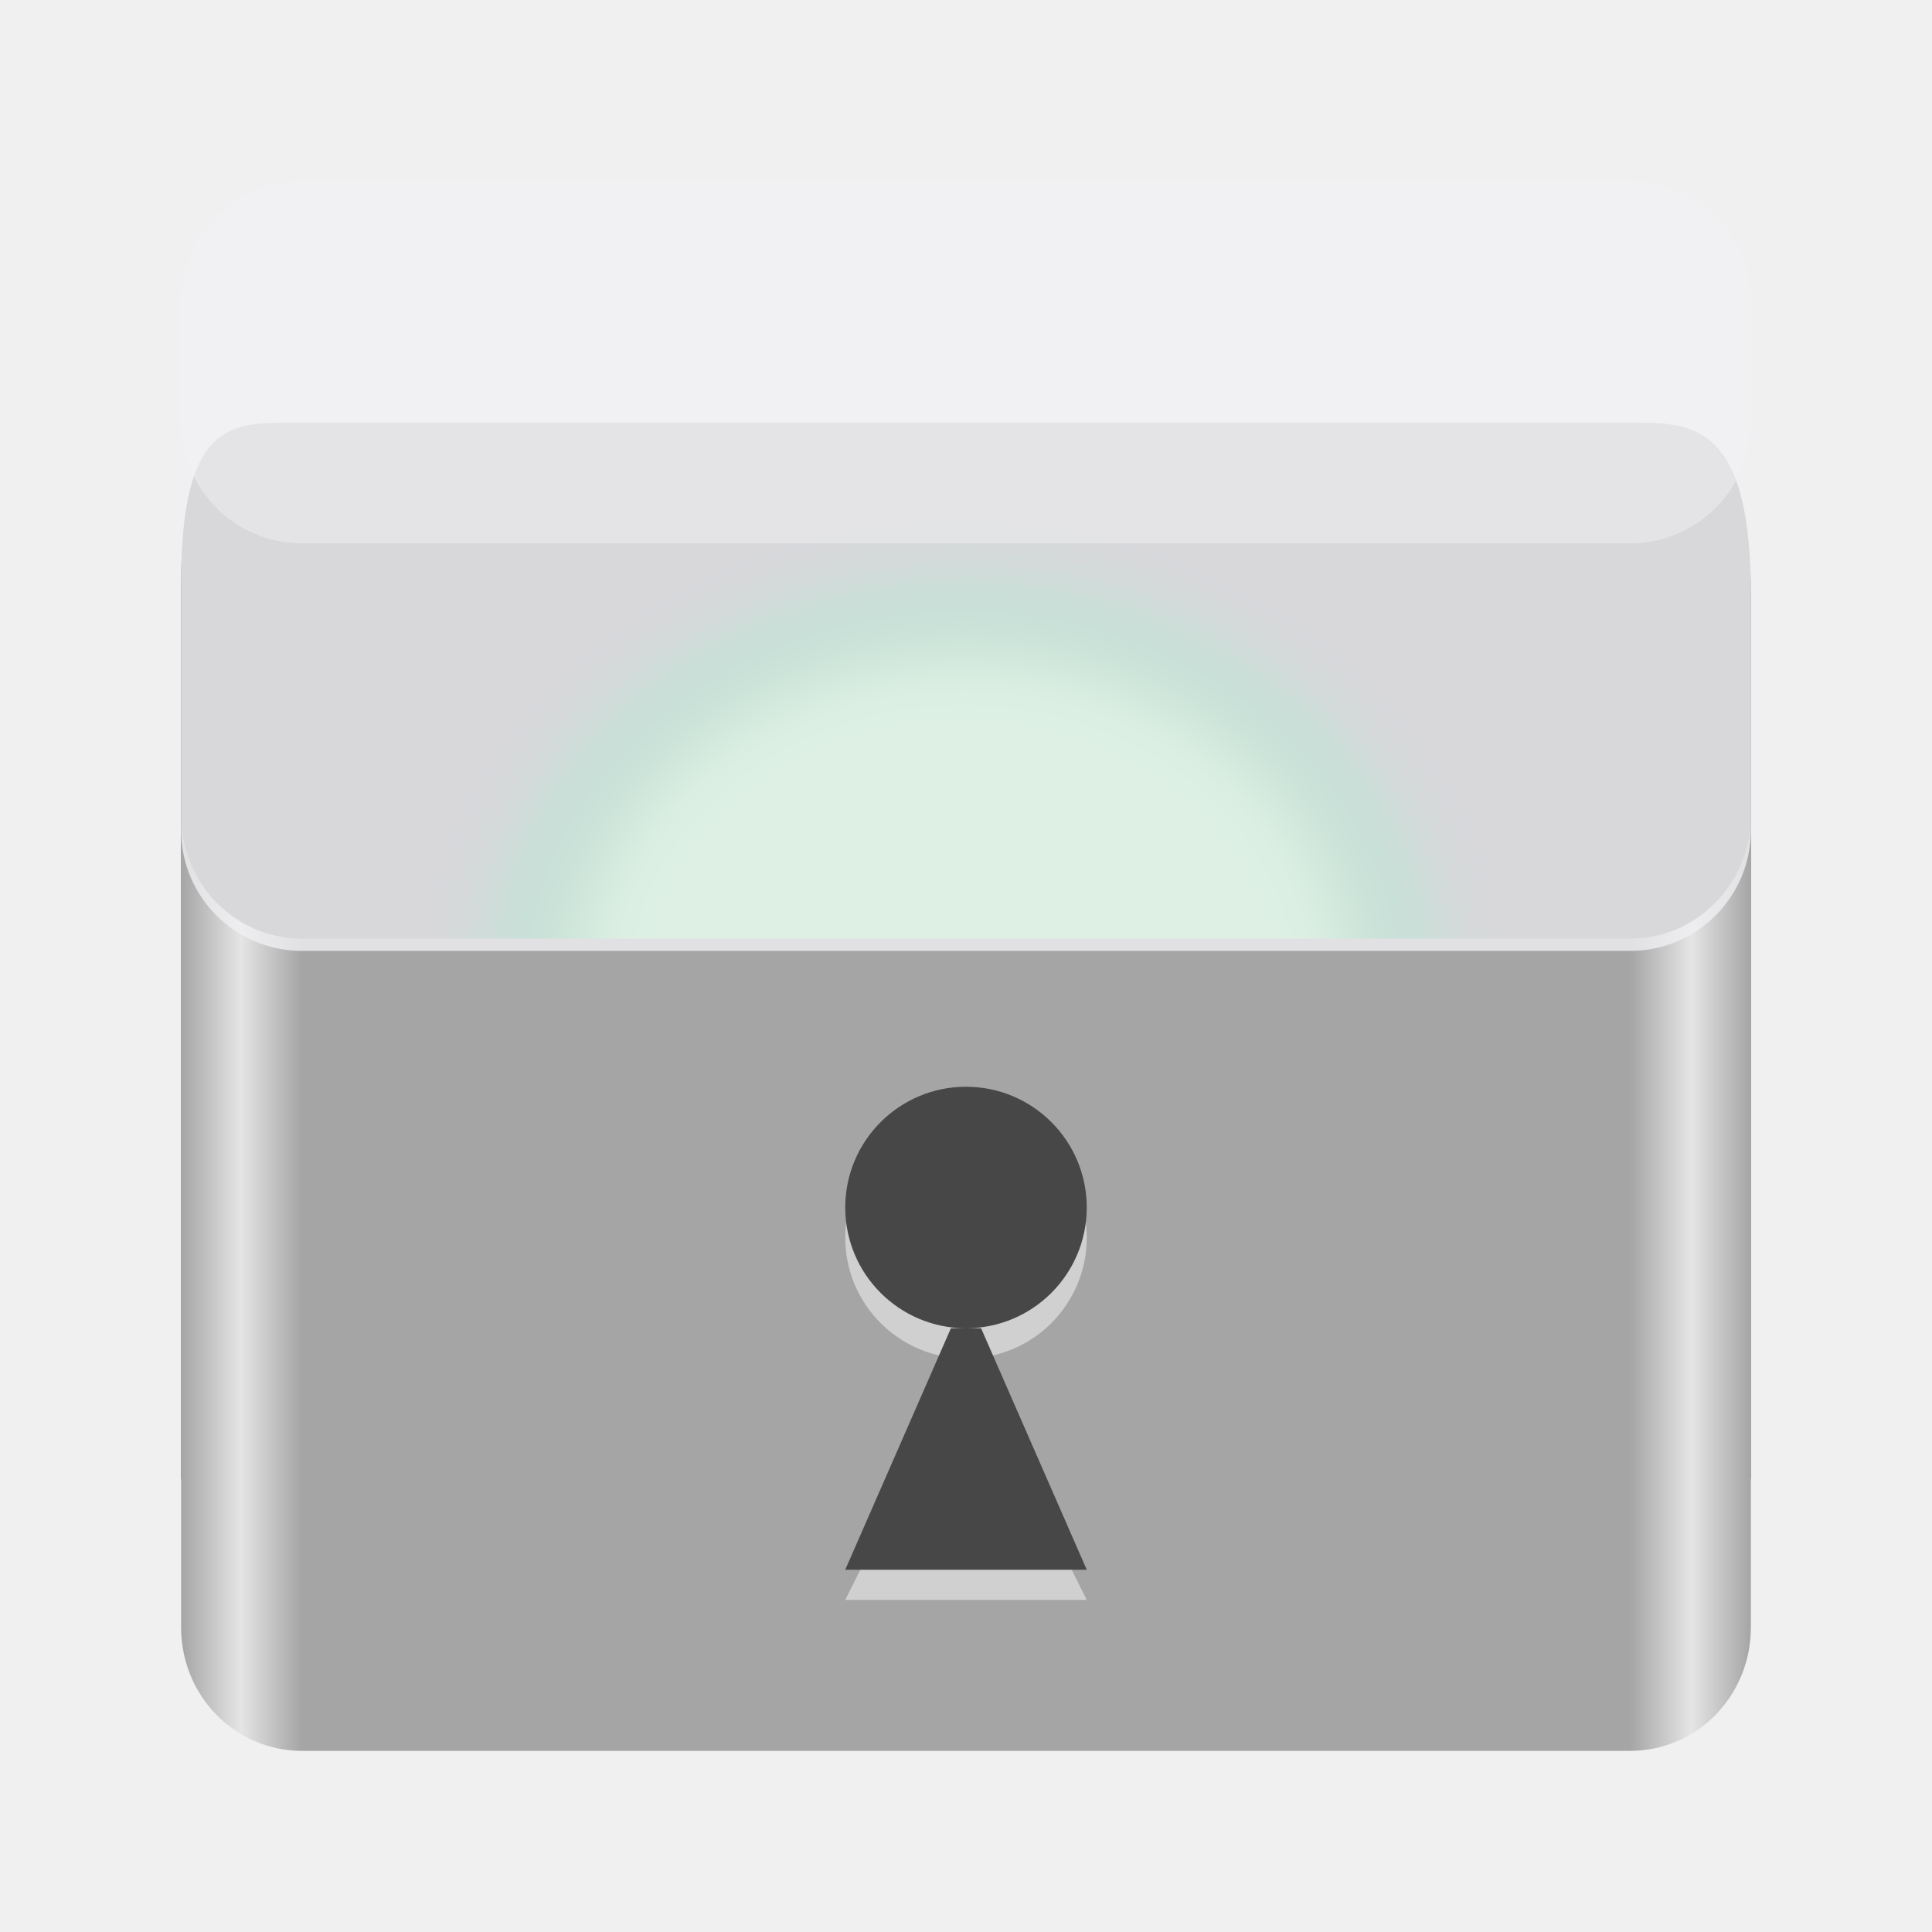
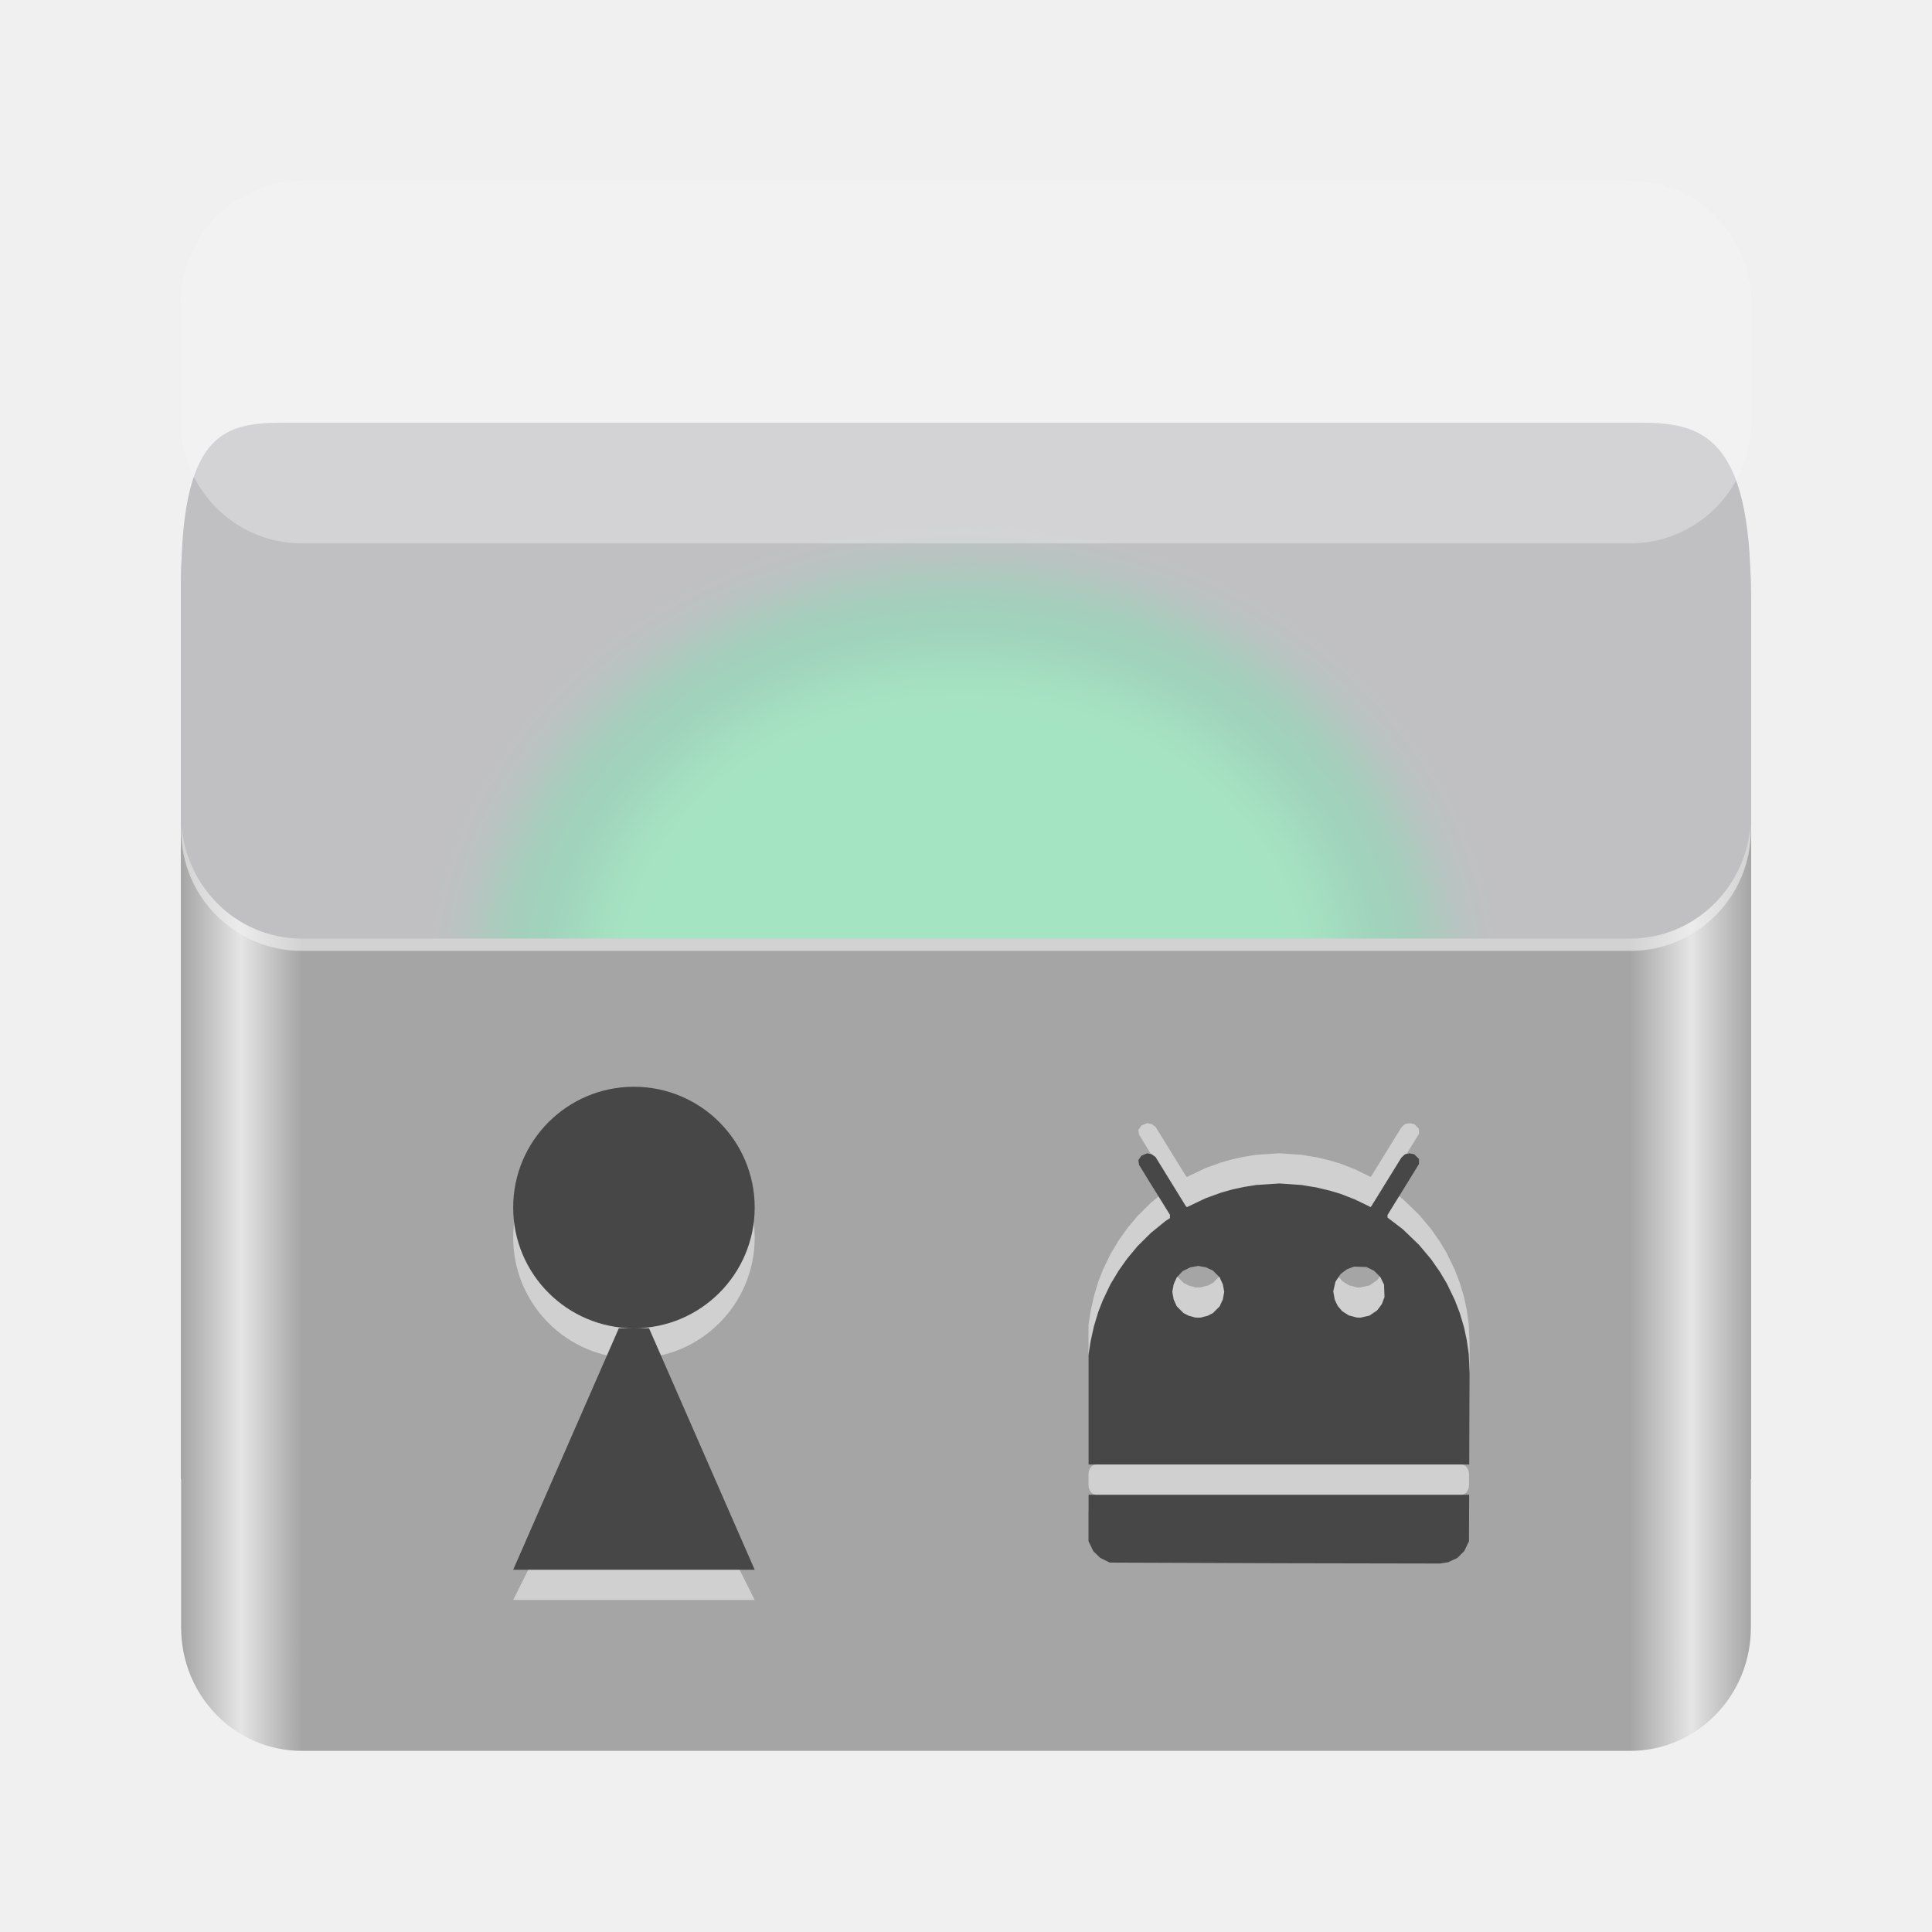
- <svg xmlns="http://www.w3.org/2000/svg" height="128px" viewBox="0 0 128 128" width="128px" version="1.1" id="svg51">
+ <svg xmlns="http://www.w3.org/2000/svg" height="128px" viewBox="0 0 128 128" width="128px" version="1.1" id="svg51" xml:space="preserve">
  <defs id="defs55">
    <filter style="color-interpolation-filters:sRGB" id="filter1307" x="-0.136" y="-0.139" width="1.272" height="1.278">
      <feGaussianBlur stdDeviation="2.2" id="feGaussianBlur1309" />
    </filter>
  </defs>
  <linearGradient id="a" gradientTransform="matrix(0.232143 0 0 0.336527 -8.56686 267.2338)" gradientUnits="userSpaceOnUse" x1="88.596" x2="536.596" y1="-449.394" y2="-449.394">
    <stop offset="0" stop-color="#77767b" id="stop2" style="stop-color:#a5a5a5;stop-opacity:1" />
    <stop offset="0.038" stop-color="#c0bfbc" id="stop4" style="stop-color:#e5e5e5;stop-opacity:1" />
    <stop offset="0.077" stop-color="#9a9996" id="stop6" style="stop-color:#a5a5a5;stop-opacity:1" />
    <stop offset="0.923" stop-color="#9a9996" id="stop8" style="stop-color:#a5a5a5;stop-opacity:1" />
    <stop offset="0.962" stop-color="#c0bfbc" id="stop10" style="stop-color:#e5e5e5;stop-opacity:1" />
    <stop offset="1" stop-color="#77767b" id="stop12" style="stop-color:#a5a5a5;stop-opacity:1" />
  </linearGradient>
  <filter id="b" height="1" width="1" x="0" y="0">
    <feColorMatrix in="SourceGraphic" type="matrix" values="0 0 0 0 1 0 0 0 0 1 0 0 0 0 1 0 0 0 1 0" id="feColorMatrix15" />
  </filter>
  <mask id="c">
    <g filter="url(#b)" id="g20">
      <rect fill-opacity="0.8" height="128" width="128" id="rect18" />
    </g>
  </mask>
  <linearGradient id="d" gradientUnits="userSpaceOnUse" x1="20.495" x2="121.292" y1="28.495" y2="77.01">
    <stop offset="0" stop-color="#ffffff" id="stop23" />
    <stop offset="0.511" stop-color="#f6f5f4" stop-opacity="0.4" id="stop25" />
    <stop offset="1" stop-color="#ffffff" id="stop27" />
  </linearGradient>
  <clipPath id="e">
    <rect height="152" width="192" id="rect30" />
  </clipPath>
  <path d="m 20 12 h 88 c 4.418 0 8 3.582 8 8 v 8 c 0 4.418 -3.582 8 -8 8 h -88 c -4.418 0 -8 -3.582 -8 -8 v -8 c 0 -4.418 3.582 -8 8 -8 z m 0 0" fill="#ffffff" fill-opacity="0.502" id="path33" />
  <path d="m 19.43 28 c -4.117 0 -7.43 -0.062 -7.43 10.641 v 59.359 h 104 v -58.535 c 0 -10.707 -3.312 -11.465 -7.43 -11.465 z m 0 0" fill="#77767b" id="path35" />
-   <ellipse style="opacity:1;fill:#8ff0a4;stroke:#26a269;stroke-width:7.194;stroke-linecap:round;stroke-linejoin:round;stroke-opacity:1;filter:url(#filter1307);stop-color:#000000" id="path949" cx="-45.131" cy="61.646" rx="32.667" ry="31.898" transform="matrix(0.8844897,0,0,0.7864235,103.7094,17.26881)" />
+   <ellipse style="opacity:1;fill:#33d17a;stroke:#26a269;stroke-width:7.194;stroke-linecap:round;stroke-linejoin:round;stroke-opacity:1;filter:url(#filter1307);stop-color:#000000" id="path949" cx="-45.131" cy="61.646" rx="32.667" ry="31.898" transform="matrix(0.8844897,0,0,0.7864235,103.7094,17.26881)" />
  <path d="m 12 54 v 53.816 c 0 4.535 3.566 8.184 8 8.184 h 88 c 4.434 0 8 -3.648 8 -8.184 v -53.816 c 0 4.535 -3.566 8.184 -8 8.184 h -88 c -4.434 0 -8 -3.648 -8 -8.184 z m 0 0" fill="url(#a)" id="path39" />
-   <g clip-path="url(#e)" mask="url(#c)" transform="translate(-8,-16)" id="g43" style="fill:#f0f0f2">
-     <path d="m 28,28 h 88 c 4.418,0 8,3.582 8,8 v 35 c 0,4.418 -3.582,8 -8,8 H 28 c -4.418,0 -8,-3.582 -8,-8 V 36 c 0,-4.418 3.582,-8 8,-8 z m 0,0" fill="url(#d)" id="path41" style="fill:#f0f0f2" />
+   <path id="path329-6" style="fill:#d0d0d0;fill-opacity:1;stroke-width:1" d="M 76 74.412 L 75.809 74.49 L 75.617 74.57 L 75.52 74.715 L 75.42 74.859 L 75.441 75.014 L 75.461 75.168 L 75.814 75.742 L 76.166 76.318 L 76.84 77.4 L 77.512 78.482 L 77.512 78.592 L 77.512 78.703 L 77.355 78.807 L 77.199 78.91 L 76.725 79.297 L 76.25 79.684 L 75.805 80.125 L 75.359 80.568 L 75.018 80.979 L 74.676 81.389 L 74.391 81.791 L 74.107 82.193 L 73.844 82.631 L 73.58 83.068 L 73.32 83.609 L 73.062 84.152 L 72.912 84.533 L 72.764 84.916 L 72.621 85.389 L 72.479 85.859 L 72.371 86.34 L 72.266 86.818 L 72.189 87.297 L 72.115 87.777 L 72.115 93.945 L 72.115 97.029 L 97.336 97.029 L 97.344 94.568 L 97.365 89.027 L 97.336 88.365 L 97.307 87.705 L 97.24 87.24 L 97.174 86.777 L 97.09 86.381 L 97.008 85.984 L 96.861 85.484 L 96.713 84.984 L 96.545 84.547 L 96.375 84.109 L 96.113 83.568 L 95.852 83.027 L 95.619 82.637 L 95.387 82.248 L 95.105 81.846 L 94.826 81.443 L 94.424 80.963 L 94.02 80.482 L 93.477 79.957 L 92.932 79.434 L 92.43 79.051 L 91.928 78.668 L 91.928 78.582 L 91.928 78.496 L 92.109 78.199 L 92.291 77.902 L 92.68 77.277 L 93.066 76.652 L 93.539 75.885 L 94.012 75.117 L 94.012 74.951 L 94.012 74.787 L 93.854 74.629 L 93.695 74.471 L 93.541 74.441 L 93.387 74.414 L 93.238 74.441 L 93.09 74.469 L 92.969 74.58 L 92.846 74.693 L 91.844 76.316 L 90.84 77.941 L 90.824 77.957 L 90.809 77.973 L 90.295 77.723 L 89.781 77.473 L 89.303 77.285 L 88.824 77.098 L 88.465 76.99 L 88.107 76.883 L 87.664 76.777 L 87.221 76.672 L 86.717 76.59 L 86.215 76.508 L 85.484 76.457 L 84.754 76.408 L 83.984 76.459 L 83.215 76.51 L 82.832 76.572 L 82.449 76.633 L 82.053 76.717 L 81.656 76.803 L 81.281 76.908 L 80.906 77.014 L 80.387 77.201 L 79.865 77.391 L 79.25 77.684 L 78.633 77.979 L 78.596 77.939 L 78.559 77.902 L 77.557 76.277 L 76.555 74.652 L 76.424 74.559 L 76.293 74.467 L 76.146 74.439 L 76 74.412 z M 79.387 81.871 L 79.639 81.916 L 79.893 81.961 L 80.119 82.064 L 80.346 82.168 L 80.576 82.398 L 80.807 82.629 L 80.91 82.857 L 81.016 83.086 L 81.062 83.338 L 81.109 83.59 L 81.062 83.842 L 81.016 84.094 L 80.91 84.32 L 80.807 84.549 L 80.582 84.773 L 80.359 84.996 L 80.186 85.084 L 80.014 85.174 L 79.773 85.234 L 79.535 85.297 L 79.367 85.295 L 79.199 85.293 L 78.98 85.232 L 78.762 85.174 L 78.588 85.086 L 78.414 84.996 L 78.189 84.773 L 77.965 84.549 L 77.861 84.322 L 77.758 84.096 L 77.713 83.842 L 77.668 83.59 L 77.713 83.336 L 77.758 83.082 L 77.861 82.857 L 77.963 82.633 L 78.16 82.424 L 78.355 82.213 L 78.611 82.088 L 78.865 81.963 L 79.125 81.918 L 79.387 81.871 z M 89.713 81.914 L 90.123 81.93 L 90.531 81.945 L 90.781 82.066 L 91.031 82.188 L 91.242 82.398 L 91.453 82.609 L 91.574 82.859 L 91.697 83.109 L 91.711 83.52 L 91.727 83.928 L 91.639 84.166 L 91.549 84.404 L 91.395 84.611 L 91.238 84.818 L 90.98 84.992 L 90.723 85.166 L 90.432 85.23 L 90.141 85.297 L 90.023 85.295 L 89.906 85.293 L 89.635 85.221 L 89.361 85.15 L 89.143 85.01 L 88.926 84.871 L 88.779 84.699 L 88.633 84.529 L 88.531 84.32 L 88.432 84.109 L 88.383 83.836 L 88.332 83.562 L 88.404 83.242 L 88.475 82.922 L 88.648 82.662 L 88.824 82.402 L 89.029 82.248 L 89.236 82.094 L 89.475 82.004 L 89.713 81.914 z M 72.115 99.029 L 72.115 100.113 L 72.279 100.445 L 72.441 100.777 L 72.664 100.992 L 72.885 101.209 L 73.205 101.367 L 73.527 101.527 L 79.135 101.547 L 84.74 101.568 L 90.074 101.578 L 95.406 101.588 L 95.678 101.545 L 95.949 101.502 L 96.252 101.359 L 96.555 101.217 L 96.785 100.988 L 97.014 100.758 L 97.168 100.434 L 97.324 100.109 L 97.328 99.029 L 72.115 99.029 z " />
+   <g clip-path="url(#e)" mask="url(#c)" transform="translate(-8,-16)" id="g43" style="fill:#f0f0f2;fill-opacity:0.754">
+     <path d="m 28,28 h 88 c 4.418,0 8,3.582 8,8 v 35 c 0,4.418 -3.582,8 -8,8 H 28 c -4.418,0 -8,-3.582 -8,-8 V 36 c 0,-4.418 3.582,-8 8,-8 z m 0,0" fill="url(#d)" id="path41" style="fill:#f0f0f2;fill-opacity:0.754" />
  </g>
-   <path d="m 64 74 c -4.418 0 -8 3.582 -8 8 s 3.582 8 8 8 s 8 -3.582 8 -8 s -3.582 -8 -8 -8 z m 0 16 l -8 16 h 16 z m 0 0" fill="#deddda" id="path45" style="fill:#d0d0d0" />
-   <path d="m 64 72 c -4.418 0 -8 3.582 -8 8 s 3.582 8 8 8 s 8 -3.582 8 -8 s -3.582 -8 -8 -8 z m -1 16 l -7 16 h 16 l -7 -16 z m 0 0" fill="#5e5c64" id="path47" style="fill:#474747" />
-   <path d="m 20 12 h 88 c 4.418 0 8 3.582 8 8 v 8 c 0 4.418 -3.582 8 -8 8 h -88 c -4.418 0 -8 -3.582 -8 -8 v -8 c 0 -4.418 3.582 -8 8 -8 z m 0 0" fill="#ffffff" fill-opacity="0.502" id="path49" style="fill:#f0f0f2" />
+   <path d="m 42,74 c -4.418,0 -8,3.582 -8,8 0,4.418 3.582,8 8,8 4.418,0 8,-3.582 8,-8 0,-4.418 -3.582,-8 -8,-8 z m 0,16 -8,16 h 16 z m 0,0" fill="#deddda" id="path45" style="fill:#d0d0d0" />
+   <path d="m 42,72 c -4.418,0 -8,3.582 -8,8 0,4.418 3.582,8 8,8 4.418,0 8,-3.582 8,-8 0,-4.418 -3.582,-8 -8,-8 z m -1,16 -7,16 H 50 L 43,88 Z m 0,0" fill="#5e5c64" id="path47" style="fill:#474747" />
+   <path d="m 20 12 h 88 c 4.418 0 8 3.582 8 8 v 8 c 0 4.418 -3.582 8 -8 8 h -88 c -4.418 0 -8 -3.582 -8 -8 v -8 c 0 -4.418 3.582 -8 8 -8 z m 0 0" fill="#ffffff" fill-opacity="0.502" id="path49" style="fill:#f0f0f2;fill-opacity:0.4" />
+   <path id="path329" style="fill:#474747;fill-opacity:1;stroke-width:1" d="M 76 76.412 L 75.809 76.49 L 75.617 76.57 L 75.52 76.715 L 75.42 76.859 L 75.441 77.014 L 75.461 77.168 L 75.814 77.742 L 76.166 78.318 L 76.84 79.4 L 77.512 80.482 L 77.512 80.592 L 77.512 80.703 L 77.355 80.807 L 77.199 80.91 L 76.725 81.297 L 76.25 81.684 L 75.805 82.125 L 75.359 82.568 L 75.018 82.979 L 74.676 83.389 L 74.391 83.791 L 74.107 84.193 L 73.844 84.631 L 73.58 85.068 L 73.32 85.609 L 73.062 86.152 L 72.912 86.533 L 72.764 86.916 L 72.621 87.389 L 72.479 87.859 L 72.371 88.34 L 72.266 88.818 L 72.189 89.297 L 72.115 89.777 L 72.115 95.945 L 72.115 97.029 L 97.342 97.029 L 97.344 96.568 L 97.365 91.027 L 97.336 90.365 L 97.307 89.705 L 97.24 89.24 L 97.174 88.777 L 97.09 88.381 L 97.008 87.984 L 96.861 87.484 L 96.713 86.984 L 96.545 86.547 L 96.375 86.109 L 96.113 85.568 L 95.852 85.027 L 95.619 84.637 L 95.387 84.248 L 95.105 83.846 L 94.826 83.443 L 94.424 82.963 L 94.02 82.482 L 93.477 81.957 L 92.932 81.434 L 92.43 81.051 L 91.928 80.668 L 91.928 80.582 L 91.928 80.496 L 92.109 80.199 L 92.291 79.902 L 92.68 79.277 L 93.066 78.652 L 93.539 77.885 L 94.012 77.117 L 94.012 76.951 L 94.012 76.787 L 93.854 76.629 L 93.695 76.471 L 93.541 76.441 L 93.387 76.414 L 93.238 76.441 L 93.09 76.469 L 92.969 76.58 L 92.846 76.693 L 91.844 78.316 L 90.84 79.941 L 90.824 79.957 L 90.809 79.973 L 90.295 79.723 L 89.781 79.473 L 89.303 79.285 L 88.824 79.098 L 88.465 78.99 L 88.107 78.883 L 87.664 78.777 L 87.221 78.672 L 86.717 78.59 L 86.215 78.508 L 85.484 78.457 L 84.754 78.408 L 83.984 78.459 L 83.215 78.51 L 82.832 78.572 L 82.449 78.633 L 82.053 78.717 L 81.656 78.803 L 81.281 78.908 L 80.906 79.014 L 80.387 79.201 L 79.865 79.391 L 79.25 79.684 L 78.633 79.979 L 78.596 79.939 L 78.559 79.902 L 77.557 78.277 L 76.555 76.652 L 76.424 76.559 L 76.293 76.467 L 76.146 76.439 L 76 76.412 z M 79.387 83.871 L 79.639 83.916 L 79.893 83.961 L 80.119 84.064 L 80.346 84.168 L 80.576 84.398 L 80.807 84.629 L 80.91 84.857 L 81.016 85.086 L 81.062 85.338 L 81.109 85.59 L 81.062 85.842 L 81.016 86.094 L 80.91 86.32 L 80.807 86.549 L 80.582 86.773 L 80.359 86.996 L 80.186 87.084 L 80.014 87.174 L 79.773 87.234 L 79.535 87.297 L 79.367 87.295 L 79.199 87.293 L 78.98 87.232 L 78.762 87.174 L 78.588 87.086 L 78.414 86.996 L 78.189 86.773 L 77.965 86.549 L 77.861 86.322 L 77.758 86.096 L 77.713 85.842 L 77.668 85.59 L 77.713 85.336 L 77.758 85.082 L 77.861 84.857 L 77.963 84.633 L 78.16 84.424 L 78.355 84.213 L 78.611 84.088 L 78.865 83.963 L 79.125 83.918 L 79.387 83.871 z M 89.713 83.914 L 90.123 83.93 L 90.531 83.945 L 90.781 84.066 L 91.031 84.188 L 91.242 84.398 L 91.453 84.609 L 91.574 84.859 L 91.697 85.109 L 91.711 85.52 L 91.727 85.928 L 91.639 86.166 L 91.549 86.404 L 91.395 86.611 L 91.238 86.818 L 90.98 86.992 L 90.723 87.166 L 90.432 87.23 L 90.141 87.297 L 90.023 87.295 L 89.906 87.293 L 89.635 87.221 L 89.361 87.15 L 89.143 87.01 L 88.926 86.871 L 88.779 86.699 L 88.633 86.529 L 88.531 86.32 L 88.432 86.109 L 88.383 85.836 L 88.332 85.562 L 88.404 85.242 L 88.475 84.922 L 88.648 84.662 L 88.824 84.402 L 89.029 84.248 L 89.236 84.094 L 89.475 84.004 L 89.713 83.914 z M 72.115 99.029 L 72.115 102.113 L 72.279 102.445 L 72.441 102.777 L 72.664 102.992 L 72.885 103.209 L 73.205 103.367 L 73.527 103.527 L 79.135 103.547 L 84.74 103.568 L 90.074 103.578 L 95.406 103.588 L 95.678 103.545 L 95.949 103.502 L 96.252 103.359 L 96.555 103.217 L 96.785 102.988 L 97.014 102.758 L 97.168 102.434 L 97.324 102.109 L 97.336 99.029 L 72.115 99.029 z " />
+   <rect style="fill:#d0d0d0;fill-opacity:1;stroke:none;stroke-linecap:round;stroke-linejoin:round;stop-color:#000000" id="rect1641" width="25.213" height="2" x="72.115" y="97.029" rx="0.5" ry="0.656" />
</svg>
